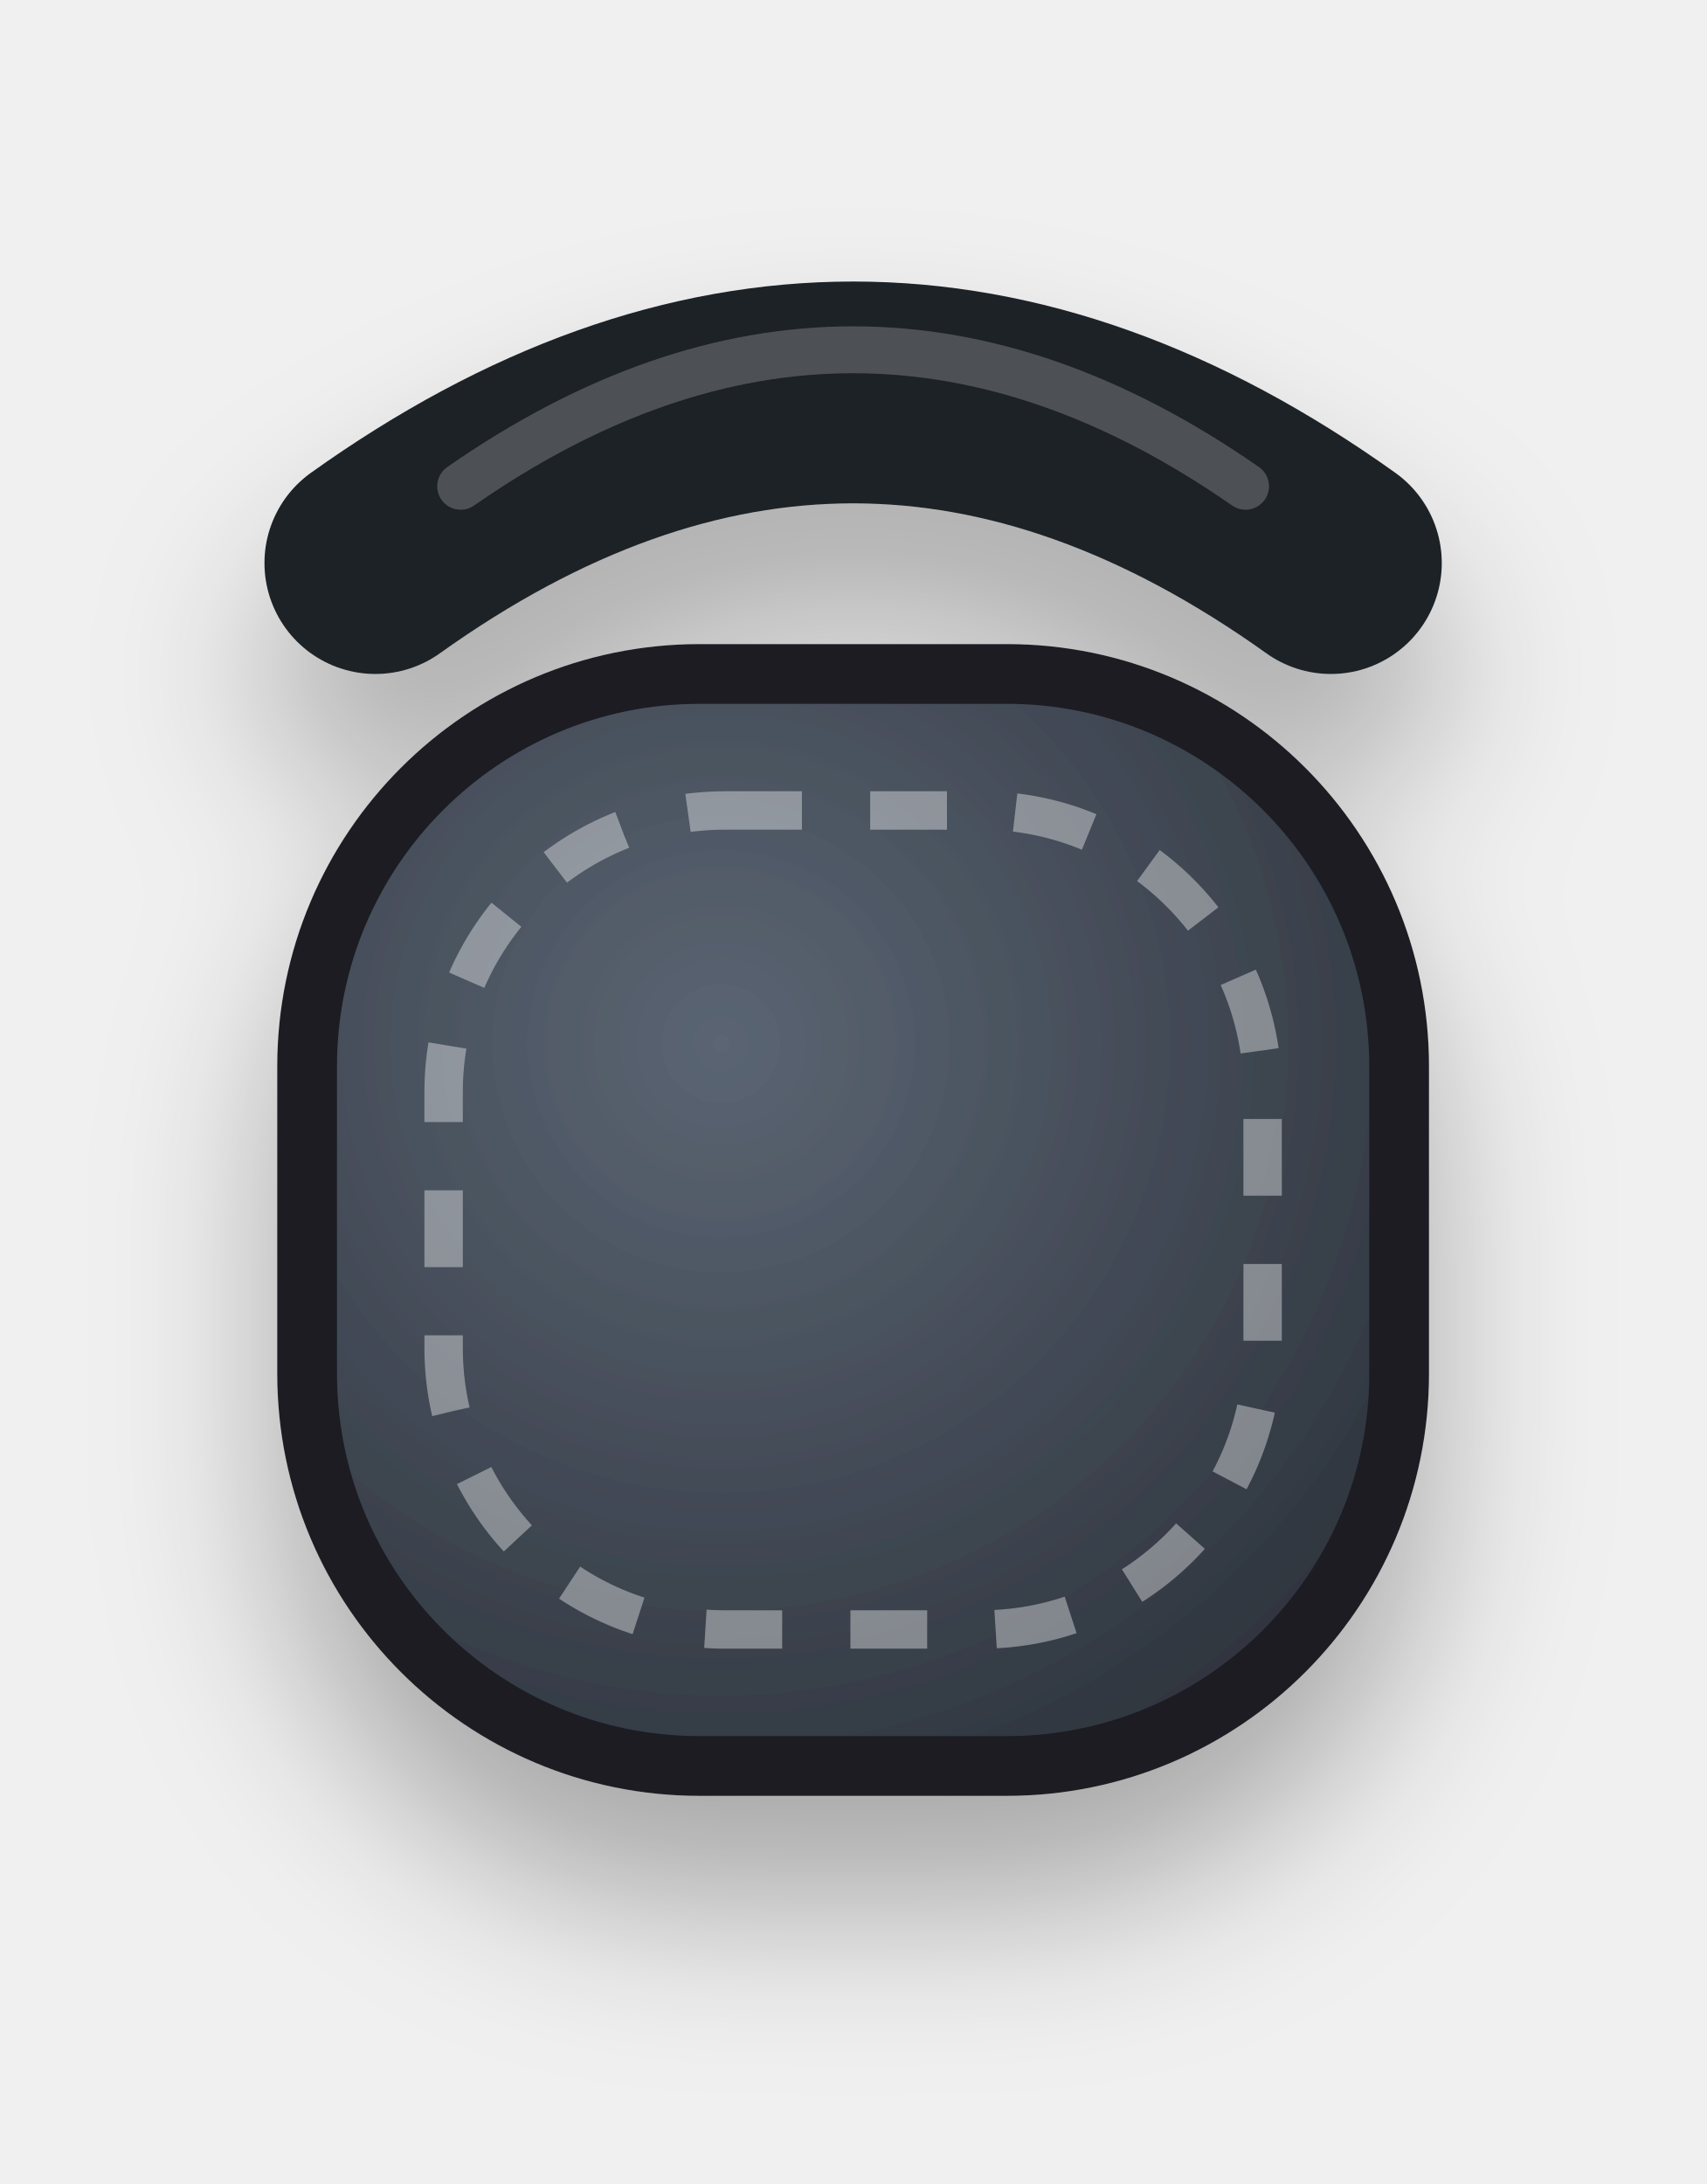
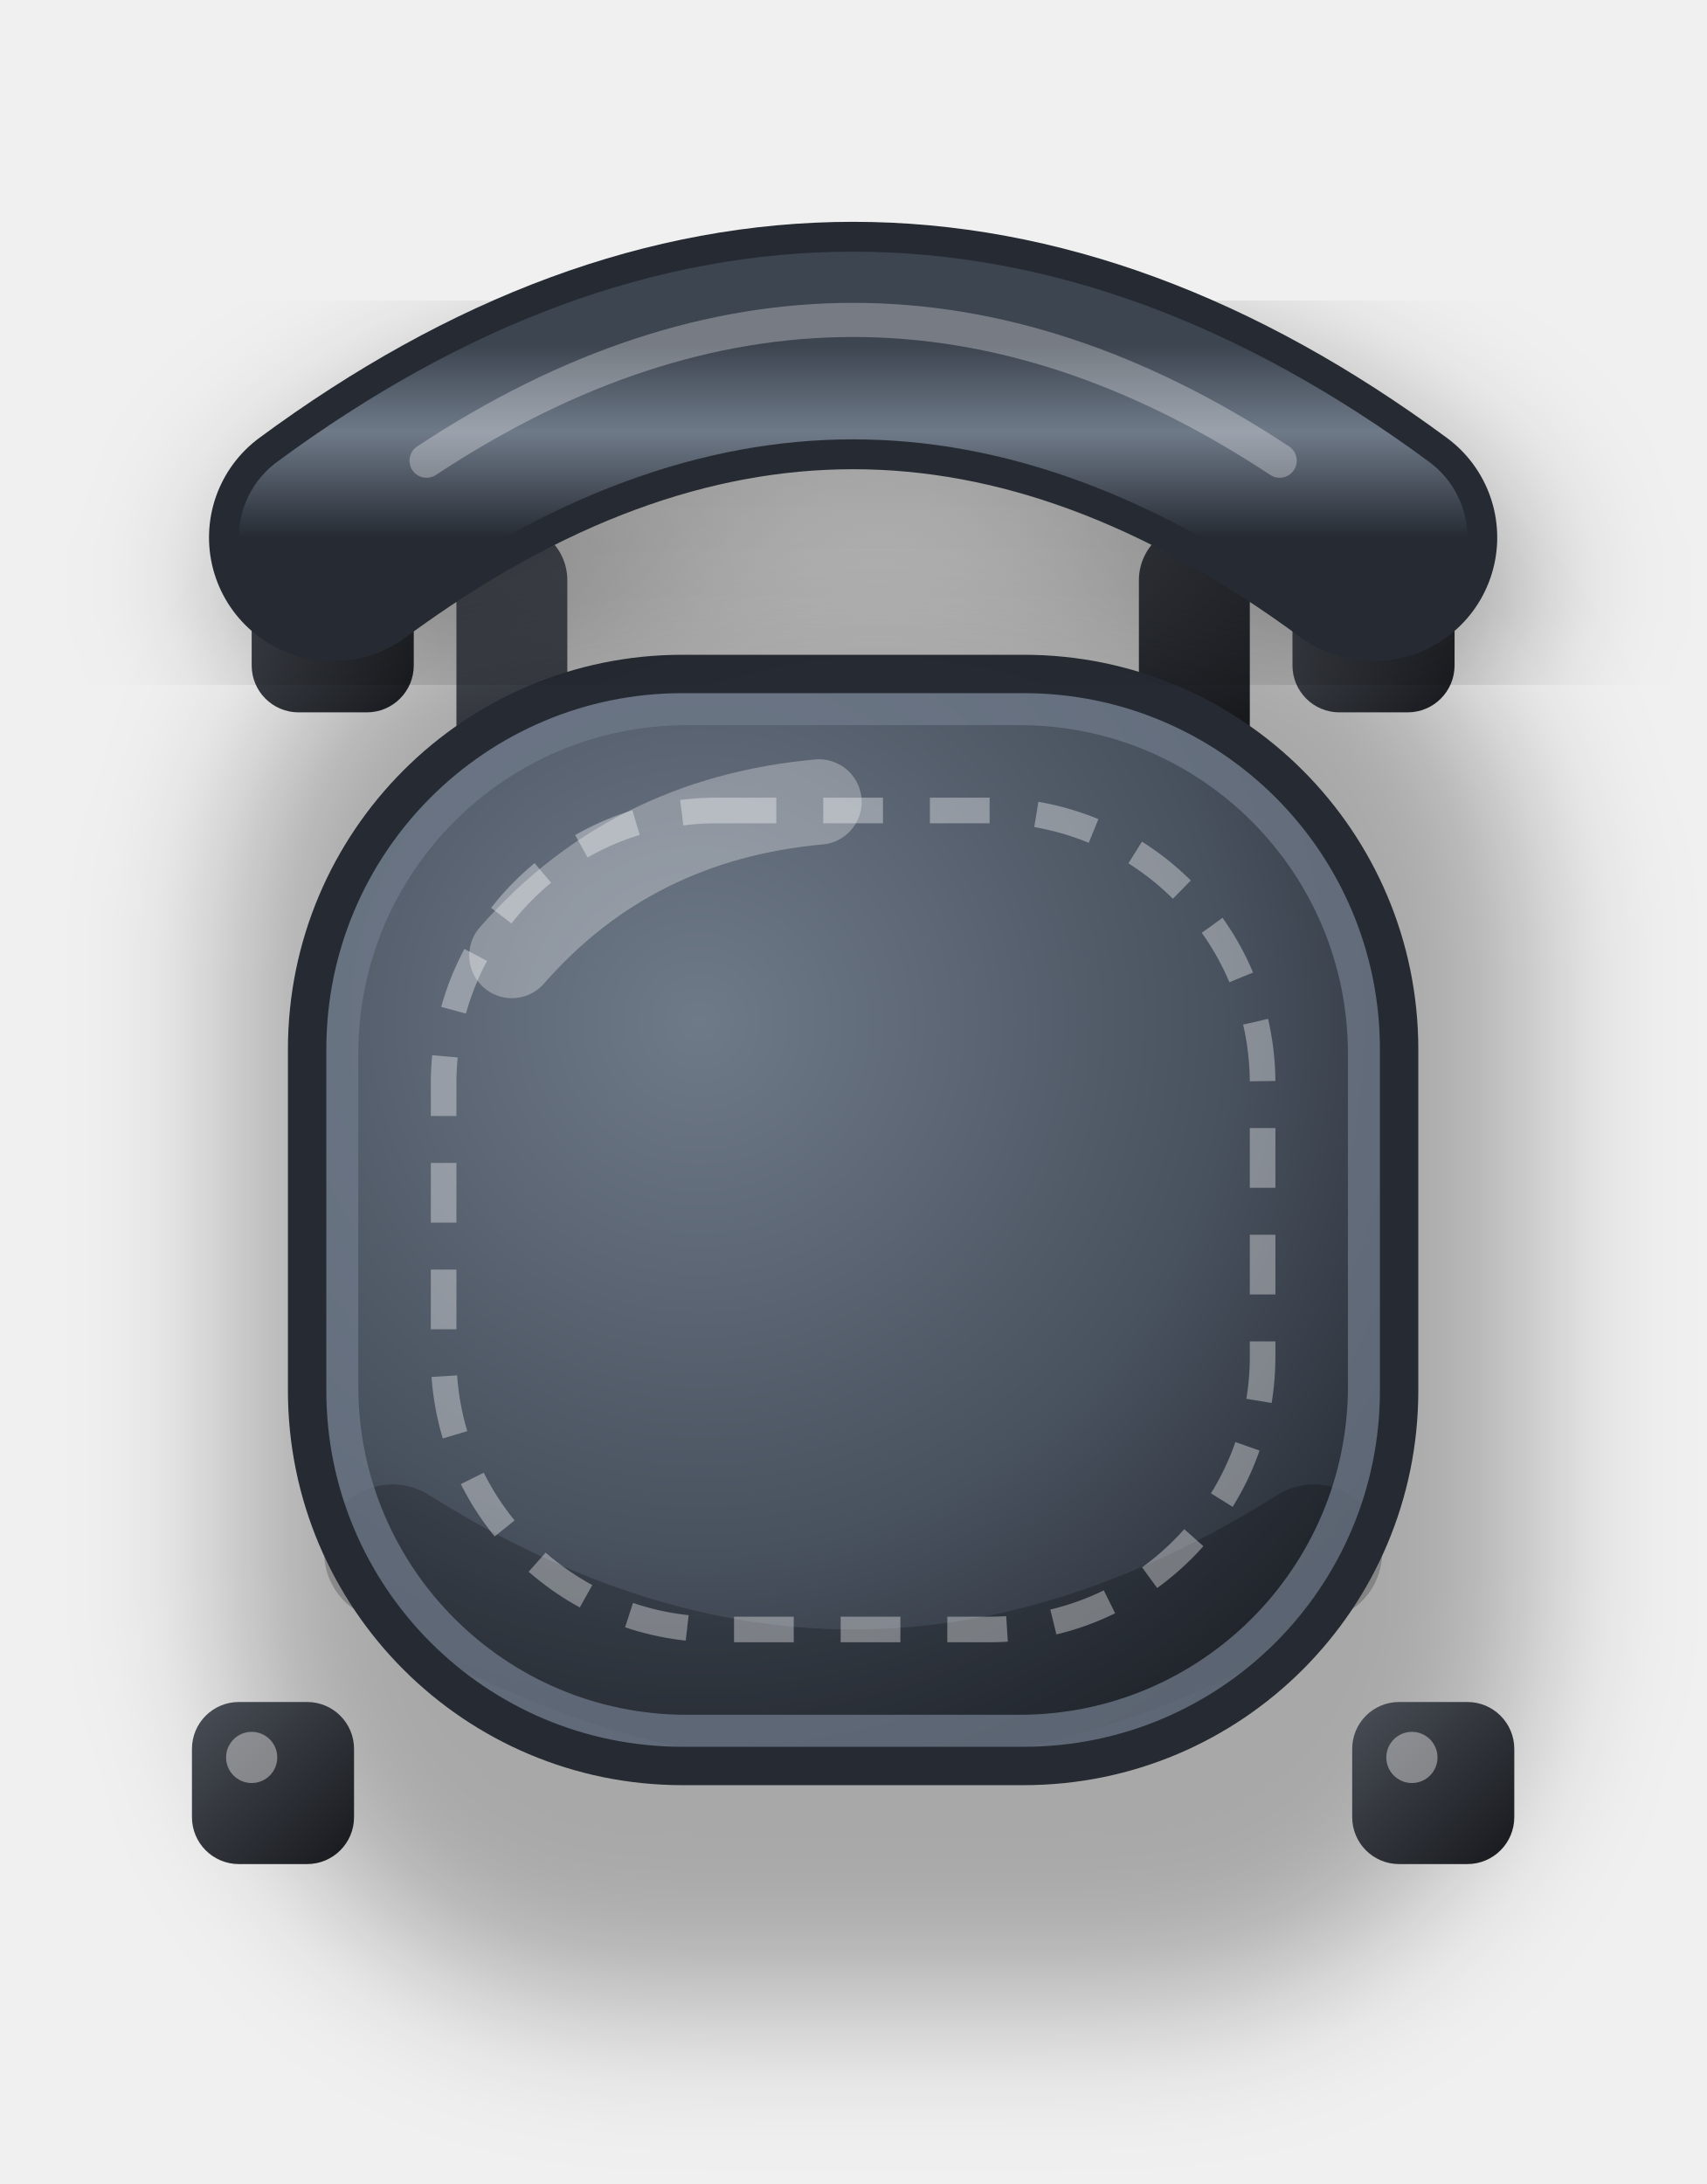
<svg xmlns="http://www.w3.org/2000/svg" viewBox="-3 -2 20 25.6" width="20" height="25.6">
  <defs>
-     <filter id="s" x="-40%" y="-40%" width="180%" height="180%">
-       <feDropShadow dx="0" dy="1.3" stdDeviation="1" flood-color="#000" flood-opacity=".3" />
+     <filter id="sh" x="-50%" y="-50%" width="200%" height="200%">
+       <feGaussianBlur stdDeviation=".9" />
    </filter>
-     <radialGradient id="seat" cx=".38" cy=".34" r=".8">
-       <stop offset="0" stop-color="#5b6573" />
-       <stop offset="1" stop-color="#2b313a" />
+     <radialGradient id="seat" cx=".36" cy=".32" r=".78">
+       <stop offset="0" stop-color="#6f7a89" />
+       <stop offset=".62" stop-color="#48515e" />
+       <stop offset="1" stop-color="#262b33" />
    </radialGradient>
+     <linearGradient id="back" x1="0" y1="0" x2="0" y2="1">
+       <stop offset="0" stop-color="#3d4550" />
+       <stop offset=".45" stop-color="#6f7a89" />
+       <stop offset="1" stop-color="#262b33" />
+     </linearGradient>
+     <linearGradient id="frame" x1="0" y1="0" x2="1" y2="1">
+       <stop offset="0" stop-color="#4a4f57" />
+       <stop offset="1" stop-color="#16181c" />
+     </linearGradient>
+     <linearGradient id="ring" x1="0" y1="0" x2="1" y2="1">
+       <stop offset="0" stop-color="#f3f5f7" />
+       <stop offset=".5" stop-color="#9aa3ad" />
+       <stop offset="1" stop-color="#dfe4e9" />
+     </linearGradient>
  </defs>
-   <g filter="url(#s)">
-     <rect x=".6" y="5.9" width="12.8" height="12.8" rx="4.6" fill="url(#seat)" stroke="#1a1e24" stroke-width=".7" />
-     <rect x="2.2" y="7.5" width="9.6" height="9.6" rx="3.3" fill="none" stroke="rgba(255,255,255,.38)" stroke-width=".45" stroke-dasharray=".9 .8" />
-     <path d="M1.4 4.6 Q7 .6 12.6 4.6" fill="none" stroke="#1c2026" stroke-width="2.6" stroke-linecap="round" />
-     <path d="M2.4 3.7 Q7 .5 11.6 3.7" fill="none" stroke="rgba(255,255,255,.22)" stroke-width=".55" stroke-linecap="round" />
-   </g>
+   <rect x="-.6" y="3.6" width="15.2" height="17.2" rx="4.6" fill="#000" fill-opacity=".3" filter="url(#sh)" transform="translate(.35 .7)" />
+   <rect x="-0.75" y="17.95" width="1.9" height="1.9" rx=".55" fill="url(#frame)" />
+   <circle cx="-0.05" cy="18.6" r=".3" fill="#fff" fill-opacity=".4" />
+   <rect x="12.85" y="17.95" width="1.9" height="1.9" rx=".55" fill="url(#frame)" />
+   <circle cx="13.55" cy="18.6" r=".3" fill="#fff" fill-opacity=".4" />
+   <rect x="-0.05" y="4.45" width="1.9" height="1.9" rx=".55" fill="url(#frame)" />
+   <circle cx="0.65" cy="5.1" r=".3" fill="#fff" fill-opacity=".4" />
+   <rect x="12.15" y="4.45" width="1.9" height="1.9" rx=".55" fill="url(#frame)" />
+   <circle cx="12.85" cy="5.1" r=".3" fill="#fff" fill-opacity=".4" />
+   <path d="M3 4.8V6.6M11 4.8V6.6" stroke="url(#frame)" stroke-width="1.3" stroke-linecap="round" />
+   <rect x=".6" y="5.9" width="12.8" height="12.8" rx="4.4" fill="url(#seat)" />
+   <path d="M1.6 16.2Q7 19.6 12.4 16.2" fill="none" stroke="#000" stroke-opacity=".22" stroke-width="1.6" stroke-linecap="round" />
+   <rect x=".95" y="6.25" width="12.1" height="12.1" rx="4.1" fill="none" stroke="#6f7a89" stroke-opacity=".75" stroke-width=".5" />
+   <rect x=".6" y="5.9" width="12.8" height="12.8" rx="4.4" fill="none" stroke="#262b33" stroke-width=".45" />
+   <rect x="2.2" y="7.5" width="9.6" height="9.6" rx="3.2" fill="none" stroke="#fff" stroke-opacity=".36" stroke-width=".3" stroke-dasharray=".7 .55" />
+   <path d="M3 9.2Q4.4 7.6 6.6 7.4" fill="none" stroke="#fff" stroke-opacity=".3" stroke-width="1" stroke-linecap="round" />
+   <path d="M.9 4.3Q7 -.2 13.1 4.3" fill="none" stroke="#000" stroke-opacity=".35" stroke-width="3" stroke-linecap="round" transform="translate(.3 .6)" filter="url(#sh)" />
+   <path d="M.9 4.3Q7 -.2 13.1 4.3" fill="none" stroke="#262b33" stroke-width="2.9" stroke-linecap="round" />
+   <path d="M.9 4.3Q7 -.2 13.1 4.3" fill="none" stroke="url(#back)" stroke-width="2.2" stroke-linecap="round" />
+   <path d="M2 3.4Q7 .1 12 3.4" fill="none" stroke="#fff" stroke-opacity=".3" stroke-width=".4" stroke-linecap="round" />
</svg>
